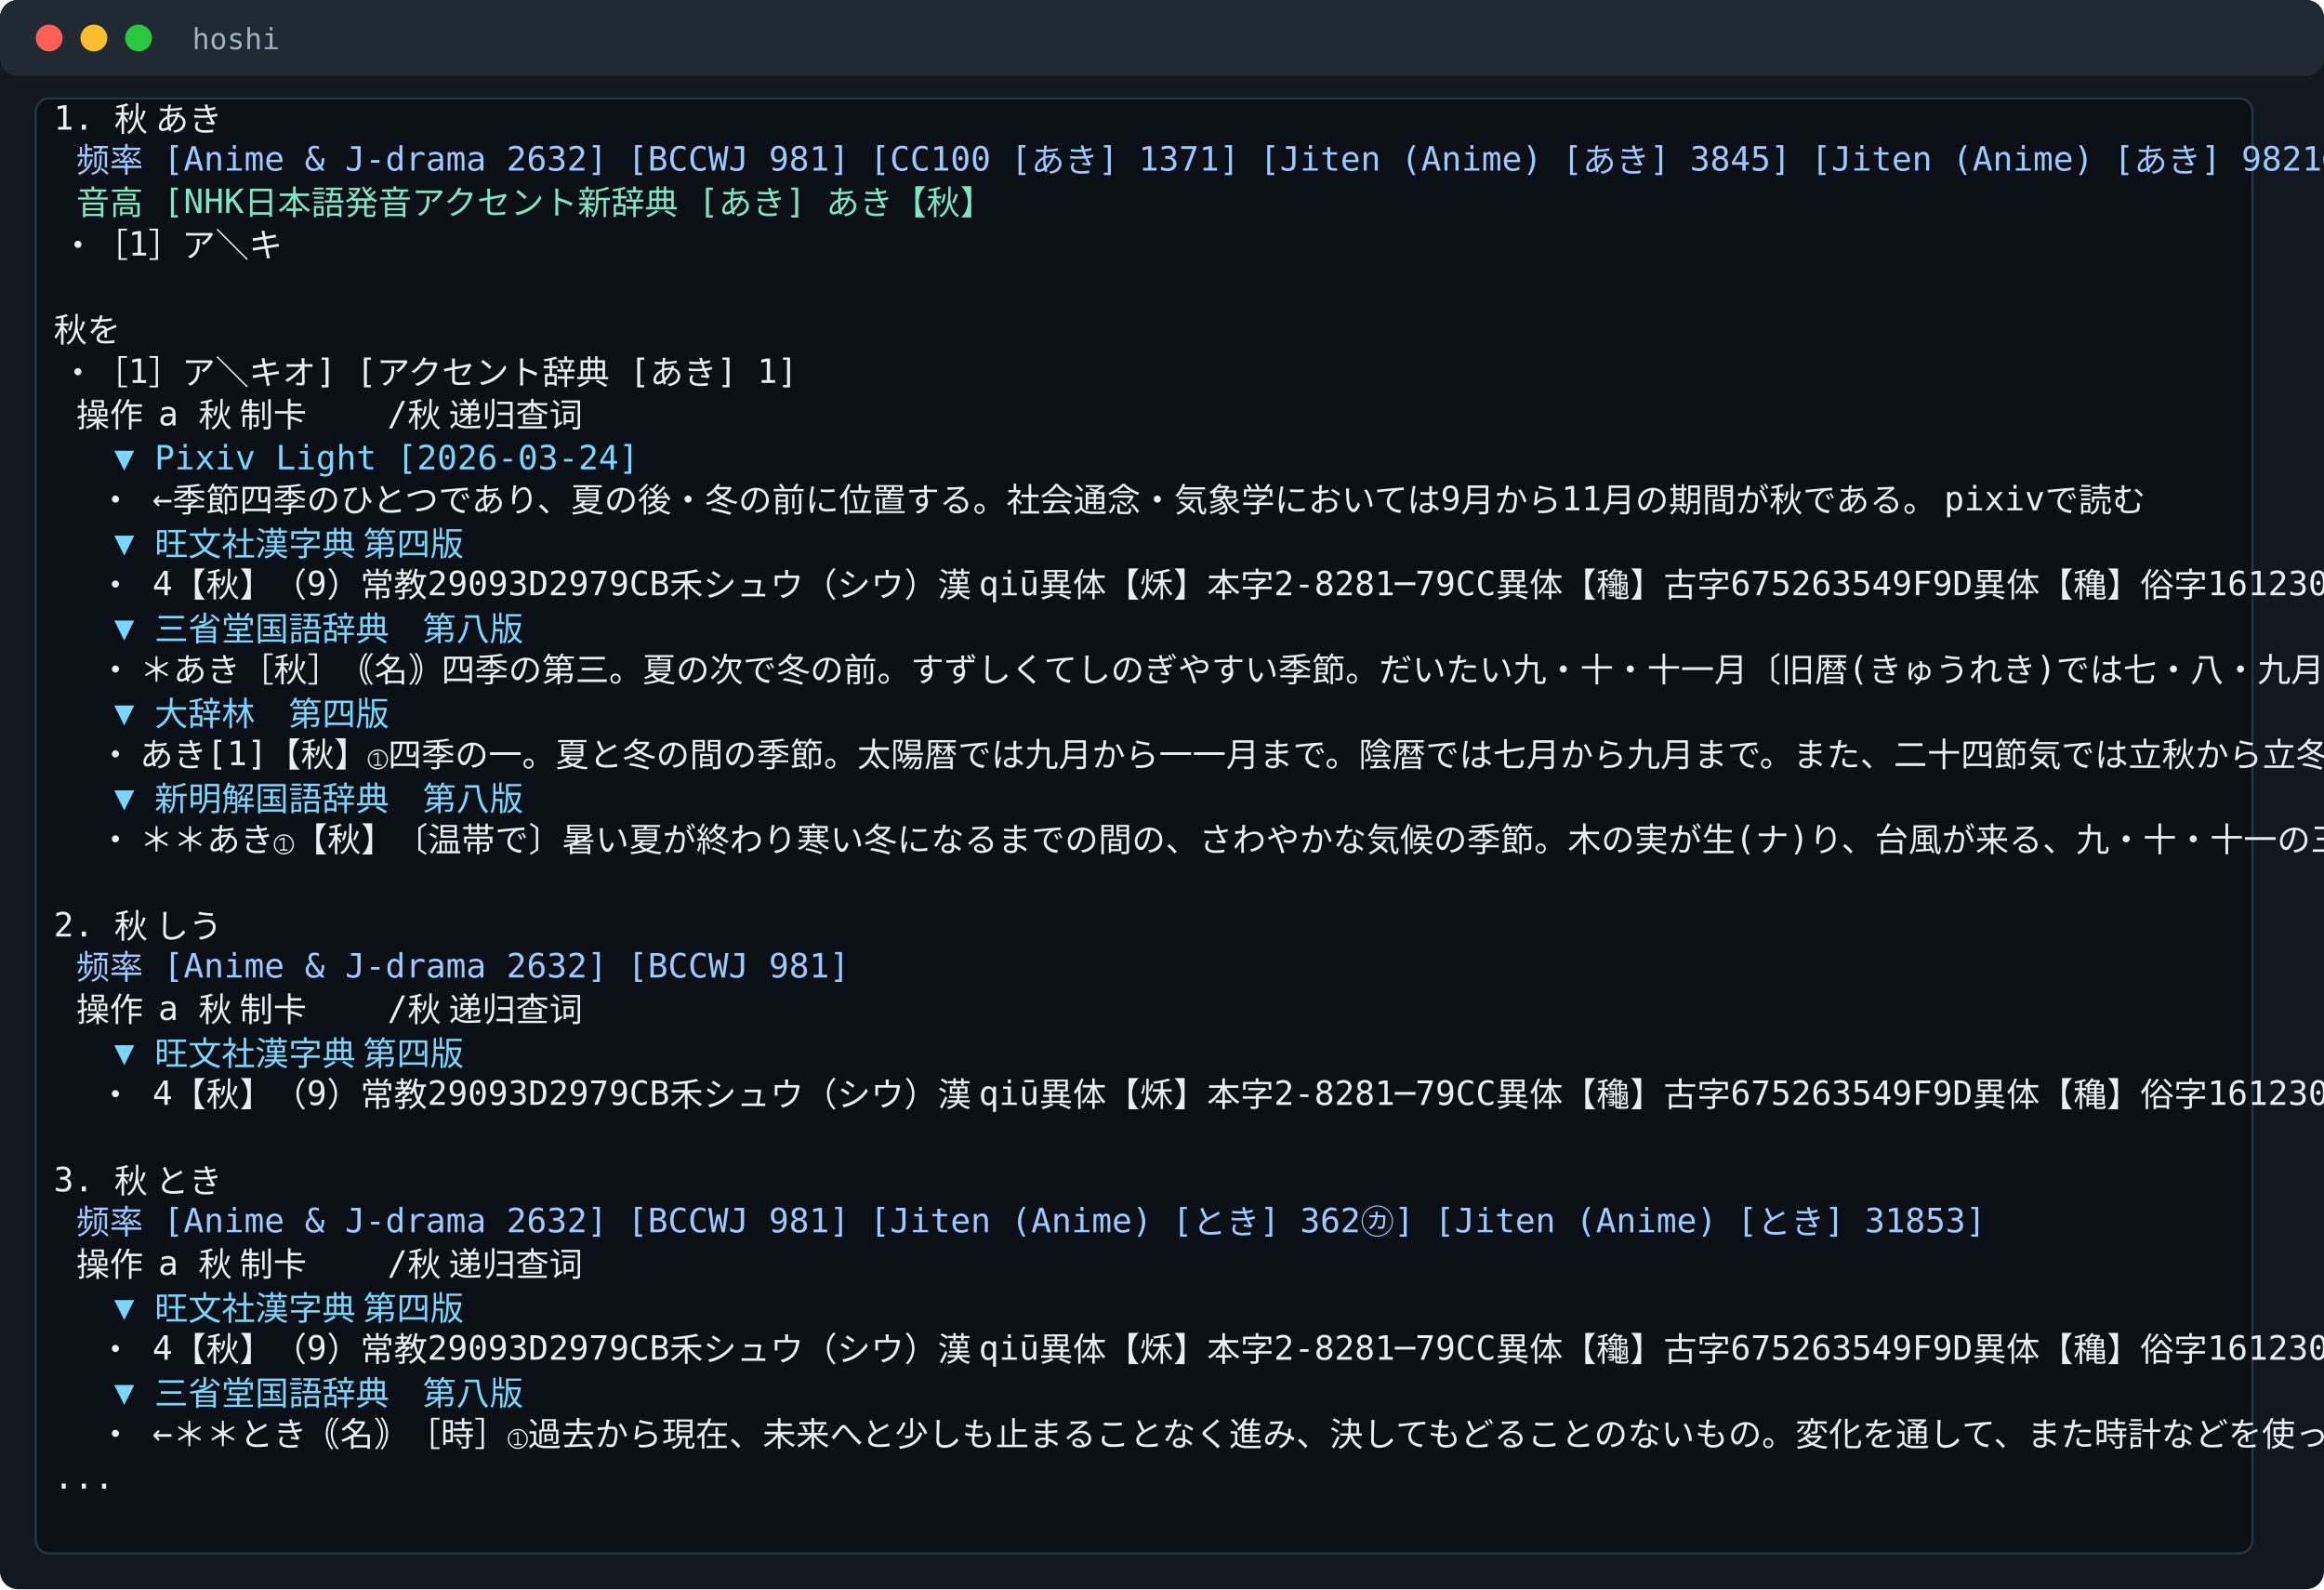
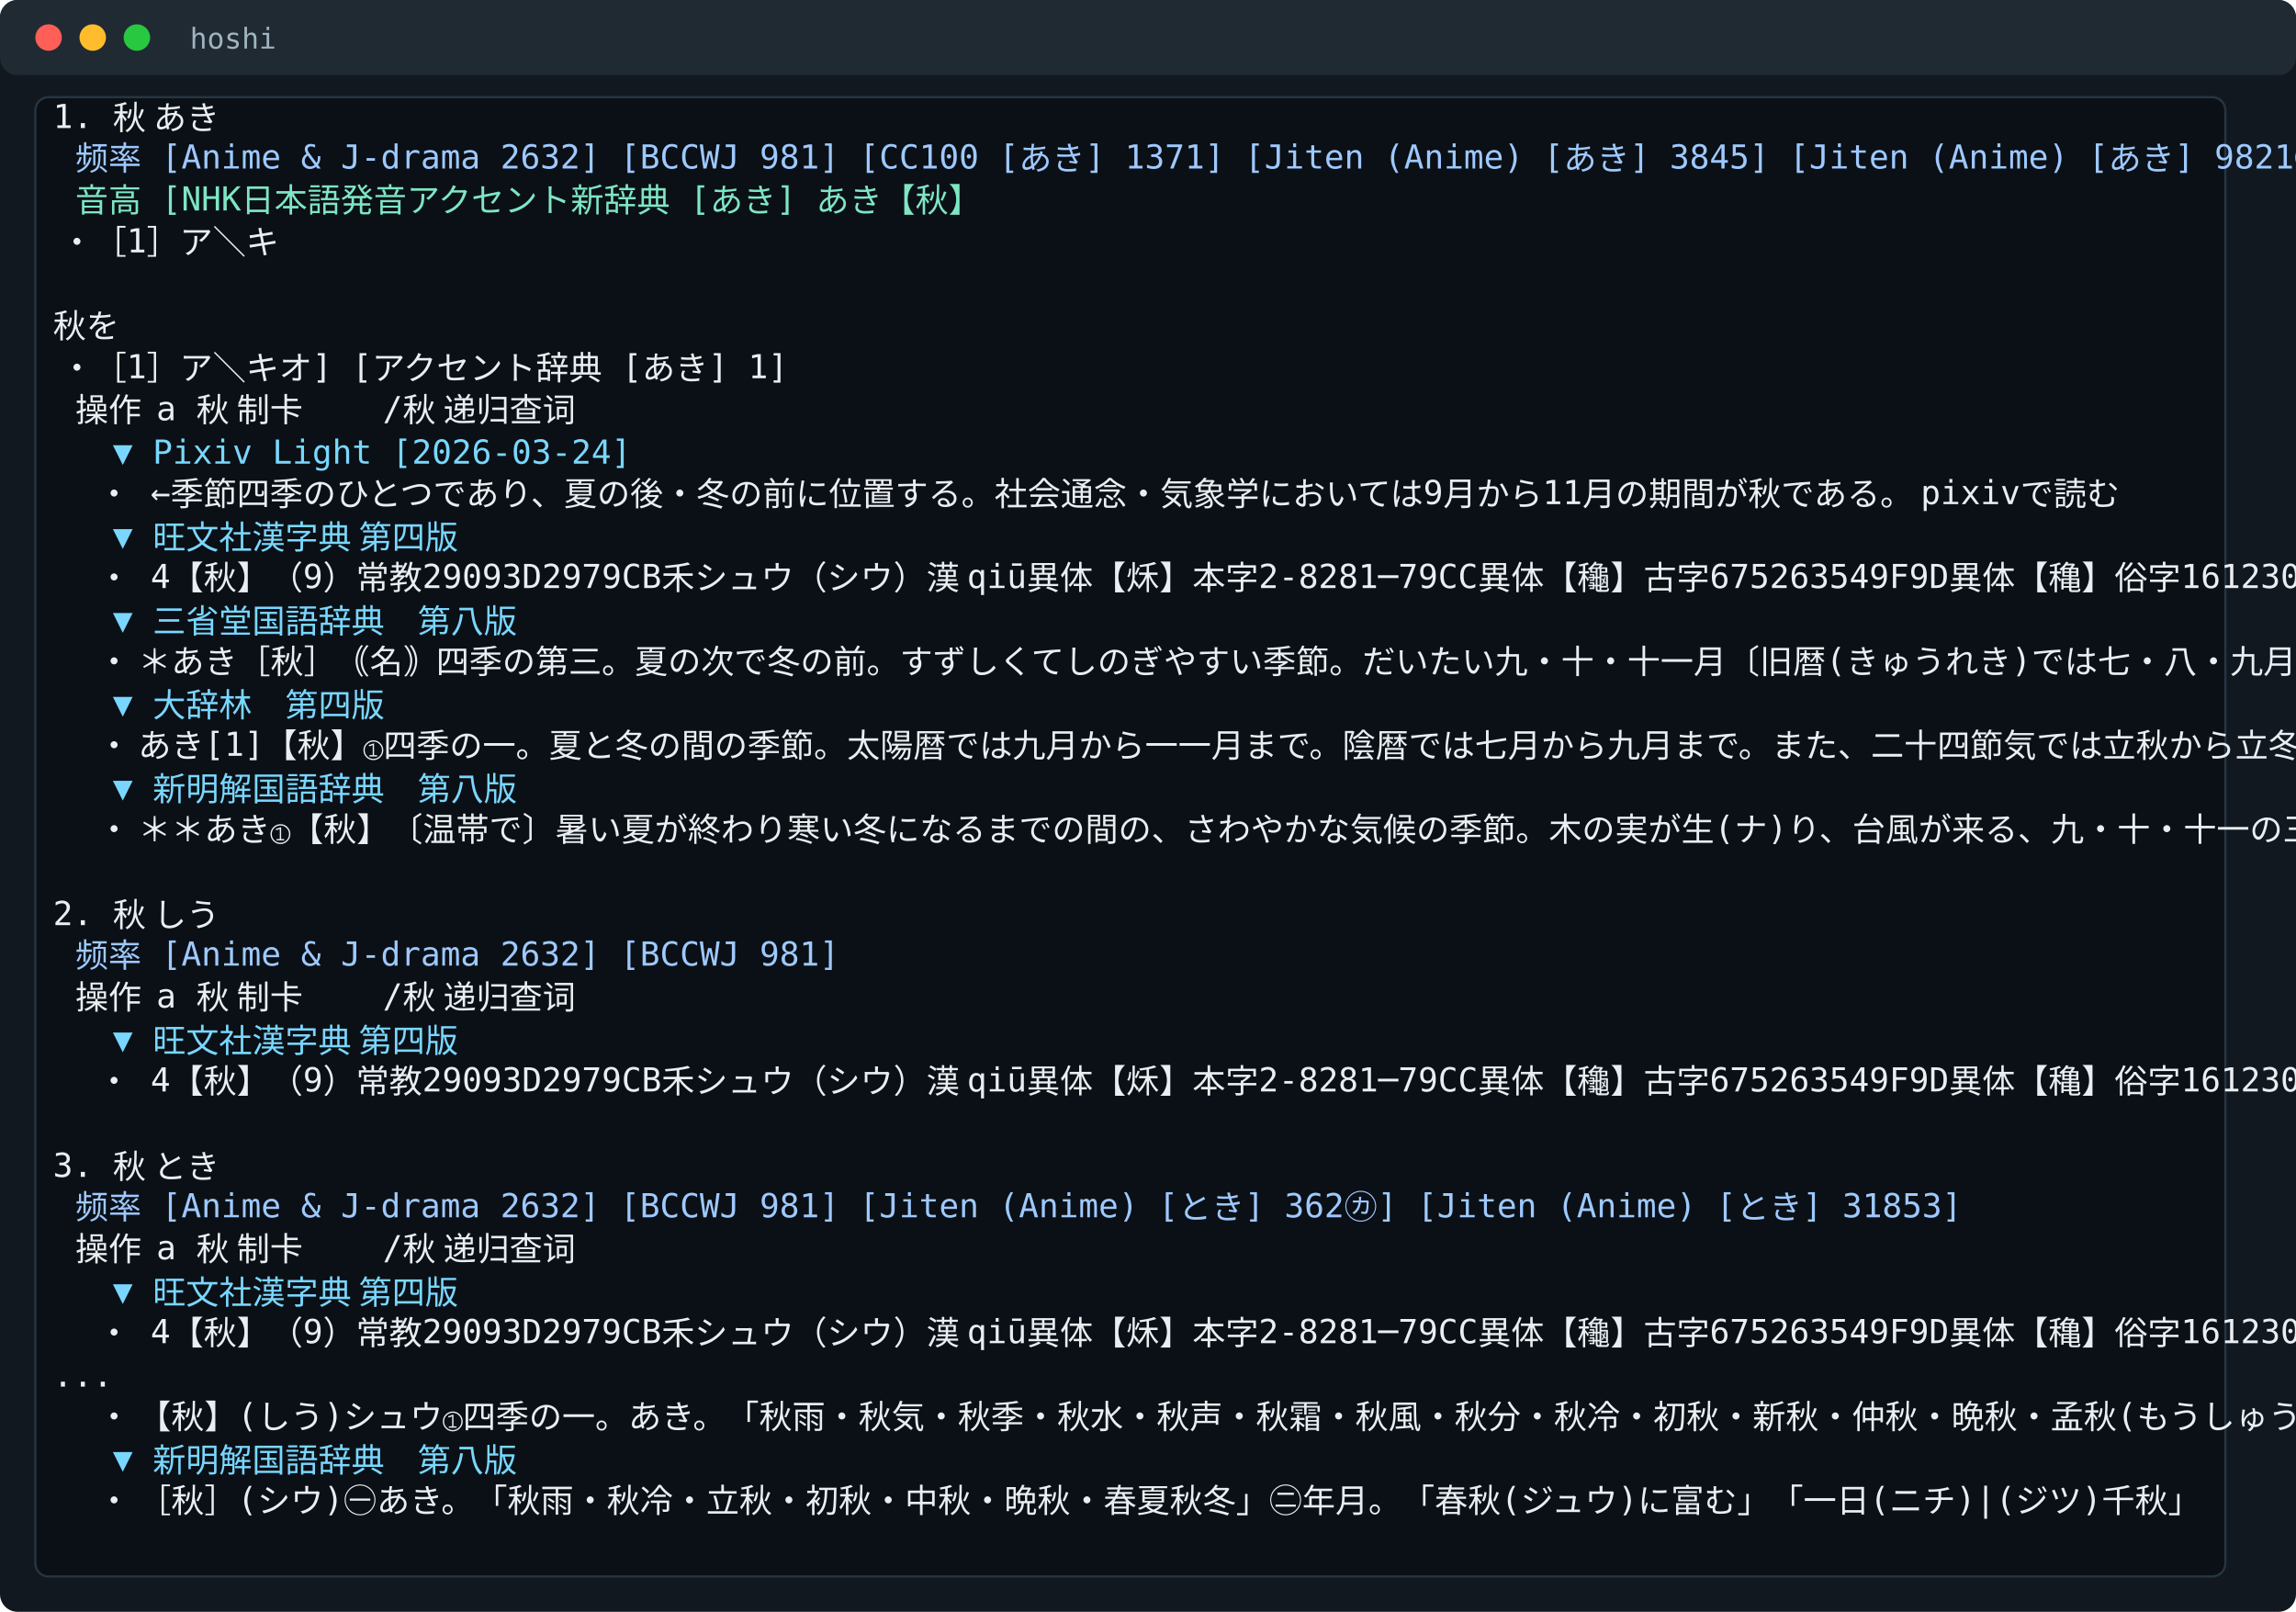
- <svg xmlns="http://www.w3.org/2000/svg" width="1040" height="711" viewBox="0 0 1040 711" role="img" aria-label="Hoshi Reader Terminal screenshot">
-   <rect width="1040" height="711" rx="8" fill="#111820" />
+ <svg xmlns="http://www.w3.org/2000/svg" width="1040" height="730" viewBox="0 0 1040 730" role="img" aria-label="Hoshi Reader Terminal screenshot">
+   <rect width="1040" height="730" rx="8" fill="#111820" />
  <rect x="0" y="0" width="1040" height="34" rx="8" fill="#202a33" />
  <circle cx="22" cy="17" r="6" fill="#ff5f57" />
  <circle cx="42" cy="17" r="6" fill="#ffbd2e" />
  <circle cx="62" cy="17" r="6" fill="#28c840" />
  <text x="86" y="22" fill="#9fb4c0" font-family="SFMono-Regular, Menlo, Consolas, monospace" font-size="13">hoshi</text>
-   <rect x="16" y="44" width="992" height="651" rx="6" fill="#0b1016" stroke="#263542" />
+   <rect x="16" y="44" width="992" height="670" rx="6" fill="#0b1016" stroke="#263542" />
  <text x="24" y="58" fill="#e8eef2" font-family="SFMono-Regular, Menlo, Consolas, monospace" font-size="15" xml:space="preserve">1. 秋 あき</text>
  <text x="24" y="77" fill="#9ec9ff" font-family="SFMono-Regular, Menlo, Consolas, monospace" font-size="15" xml:space="preserve">   频率 [Anime &amp; J-drama 2632] [BCCWJ 981] [CC100 [あき] 1371] [Jiten (Anime) [あき] 3845] [Jiten (Anime) [あき] 9821㋕</text>
  <text x="24" y="96" fill="#7ee6c4" font-family="SFMono-Regular, Menlo, Consolas, monospace" font-size="15" xml:space="preserve">   音高 [NHK日本語発音アクセント新辞典 [あき] あき【秋】</text>
  <text x="24" y="115" fill="#e8eef2" font-family="SFMono-Regular, Menlo, Consolas, monospace" font-size="15" xml:space="preserve"> ・［1］ア＼キ</text>
  <text x="24" y="134" fill="#e8eef2" font-family="SFMono-Regular, Menlo, Consolas, monospace" font-size="15" xml:space="preserve" />
  <text x="24" y="153" fill="#e8eef2" font-family="SFMono-Regular, Menlo, Consolas, monospace" font-size="15" xml:space="preserve">秋を</text>
  <text x="24" y="172" fill="#e8eef2" font-family="SFMono-Regular, Menlo, Consolas, monospace" font-size="15" xml:space="preserve"> ・［1］ア＼キオ] [アクセント辞典 [あき] 1]</text>
  <text x="24" y="191" fill="#e8eef2" font-family="SFMono-Regular, Menlo, Consolas, monospace" font-size="15" xml:space="preserve">   操作  a 秋 制卡    /秋 递归查词</text>
  <text x="24" y="210" fill="#79d7ff" font-family="SFMono-Regular, Menlo, Consolas, monospace" font-size="15" xml:space="preserve">   ▼ Pixiv Light [2026-03-24]</text>
  <text x="24" y="229" fill="#e8eef2" font-family="SFMono-Regular, Menlo, Consolas, monospace" font-size="15" xml:space="preserve">      ・ ←季節四季のひとつであり、夏の後・冬の前に位置する。社会通念・気象学においては9月から11月の期間が秋である。 pixivで読む</text>
  <text x="24" y="248" fill="#79d7ff" font-family="SFMono-Regular, Menlo, Consolas, monospace" font-size="15" xml:space="preserve">   ▼ 旺文社漢字典 第四版</text>
  <text x="24" y="267" fill="#e8eef2" font-family="SFMono-Regular, Menlo, Consolas, monospace" font-size="15" xml:space="preserve">      ・ 4【秋】（9）常教29093D2979CB禾シュウ（シウ）漢 qiū異体【秌】本字2-8281─79CC異体【龝】古字675263549F9D異体【穐】俗字1612302C7A50常用音訓シュウ あき筆順</text>
  <text x="24" y="286" fill="#79d7ff" font-family="SFMono-Regular, Menlo, Consolas, monospace" font-size="15" xml:space="preserve">   ▼ 三省堂国語辞典　第八版</text>
  <text x="24" y="305" fill="#e8eef2" font-family="SFMono-Regular, Menlo, Consolas, monospace" font-size="15" xml:space="preserve">      ・ ＊あき［秋］｟名｠四季の第三。夏の次で冬の前。すずしくてしのぎやすい季節。だいたい九・十・十一月〔旧暦(きゅうれき)では七・八・九月〕の三か月。〔こよみの上では、立秋から立冬の前日まで〕「読書の━」（↔春</text>
  <text x="24" y="324" fill="#79d7ff" font-family="SFMono-Regular, Menlo, Consolas, monospace" font-size="15" xml:space="preserve">   ▼ 大辞林　第四版</text>
  <text x="24" y="343" fill="#e8eef2" font-family="SFMono-Regular, Menlo, Consolas, monospace" font-size="15" xml:space="preserve">      ・ あき[1]【秋】①四季の一。夏と冬の間の季節。太陽暦では九月から一一月まで。陰暦では七月から九月まで。また、二十四節気では立秋から立冬まで。天文学上では秋分から冬至まで。昼が短く、夜が長くなる。五穀や果実</text>
  <text x="24" y="362" fill="#79d7ff" font-family="SFMono-Regular, Menlo, Consolas, monospace" font-size="15" xml:space="preserve">   ▼ 新明解国語辞典　第八版</text>
  <text x="24" y="381" fill="#e8eef2" font-family="SFMono-Regular, Menlo, Consolas, monospace" font-size="15" xml:space="preserve">      ・ ＊＊あき①【秋】〔温帯で〕暑い夏が終わり寒い冬になるまでの間の、さわやかな気候の季節。木の実が生(ナ)り、台風が来る、九・十・十一の三か月。「忍びよる━の気配」「━が深まる」「━たけなわ」</text>
  <text x="24" y="400" fill="#e8eef2" font-family="SFMono-Regular, Menlo, Consolas, monospace" font-size="15" xml:space="preserve" />
  <text x="24" y="419" fill="#e8eef2" font-family="SFMono-Regular, Menlo, Consolas, monospace" font-size="15" xml:space="preserve">2. 秋 しう</text>
  <text x="24" y="438" fill="#9ec9ff" font-family="SFMono-Regular, Menlo, Consolas, monospace" font-size="15" xml:space="preserve">   频率 [Anime &amp; J-drama 2632] [BCCWJ 981]</text>
  <text x="24" y="457" fill="#e8eef2" font-family="SFMono-Regular, Menlo, Consolas, monospace" font-size="15" xml:space="preserve">   操作  a 秋 制卡    /秋 递归查词</text>
  <text x="24" y="476" fill="#79d7ff" font-family="SFMono-Regular, Menlo, Consolas, monospace" font-size="15" xml:space="preserve">   ▼ 旺文社漢字典 第四版</text>
  <text x="24" y="495" fill="#e8eef2" font-family="SFMono-Regular, Menlo, Consolas, monospace" font-size="15" xml:space="preserve">      ・ 4【秋】（9）常教29093D2979CB禾シュウ（シウ）漢 qiū異体【秌】本字2-8281─79CC異体【龝】古字675263549F9D異体【穐】俗字1612302C7A50常用音訓シュウ あき筆順</text>
  <text x="24" y="514" fill="#e8eef2" font-family="SFMono-Regular, Menlo, Consolas, monospace" font-size="15" xml:space="preserve" />
  <text x="24" y="533" fill="#e8eef2" font-family="SFMono-Regular, Menlo, Consolas, monospace" font-size="15" xml:space="preserve">3. 秋 とき</text>
  <text x="24" y="552" fill="#9ec9ff" font-family="SFMono-Regular, Menlo, Consolas, monospace" font-size="15" xml:space="preserve">   频率 [Anime &amp; J-drama 2632] [BCCWJ 981] [Jiten (Anime) [とき] 362㋕] [Jiten (Anime) [とき] 31853]</text>
  <text x="24" y="571" fill="#e8eef2" font-family="SFMono-Regular, Menlo, Consolas, monospace" font-size="15" xml:space="preserve">   操作  a 秋 制卡    /秋 递归查词</text>
  <text x="24" y="590" fill="#79d7ff" font-family="SFMono-Regular, Menlo, Consolas, monospace" font-size="15" xml:space="preserve">   ▼ 旺文社漢字典 第四版</text>
  <text x="24" y="609" fill="#e8eef2" font-family="SFMono-Regular, Menlo, Consolas, monospace" font-size="15" xml:space="preserve">      ・ 4【秋】（9）常教29093D2979CB禾シュウ（シウ）漢 qiū異体【秌】本字2-8281─79CC異体【龝】古字675263549F9D異体【穐】俗字1612302C7A50常用音訓シュウ あき筆順</text>
-   <text x="24" y="628" fill="#79d7ff" font-family="SFMono-Regular, Menlo, Consolas, monospace" font-size="15" xml:space="preserve">   ▼ 三省堂国語辞典　第八版</text>
-   <text x="24" y="647" fill="#e8eef2" font-family="SFMono-Regular, Menlo, Consolas, monospace" font-size="15" xml:space="preserve">      ・ ←＊＊とき｟名｠［時］①過去から現在、未来へと少しも止まることなく進み、決してもどることのないもの。変化を通して、また時計などを使って知ることができる。「もしも━を止められたら・━が経(た)つ」「：時間」</text>
-   <text x="24" y="666" fill="#e8eef2" font-family="SFMono-Regular, Menlo, Consolas, monospace" font-size="15" xml:space="preserve">...</text>
+   <text x="24" y="628" fill="#e8eef2" font-family="SFMono-Regular, Menlo, Consolas, monospace" font-size="15" xml:space="preserve">...</text>
+   <text x="24" y="647" fill="#e8eef2" font-family="SFMono-Regular, Menlo, Consolas, monospace" font-size="15" xml:space="preserve">      ・ 【秋】(しう)シュウ①四季の一。あき。「秋雨・秋気・秋季・秋水・秋声・秋霜・秋風・秋分・秋冷・初秋・新秋・仲秋・晩秋・孟秋(もうしゅう)・立秋・涼秋」②としつき。「春秋・一日千秋」</text>
+   <text x="24" y="666" fill="#79d7ff" font-family="SFMono-Regular, Menlo, Consolas, monospace" font-size="15" xml:space="preserve">   ▼ 新明解国語辞典　第八版</text>
+   <text x="24" y="685" fill="#e8eef2" font-family="SFMono-Regular, Menlo, Consolas, monospace" font-size="15" xml:space="preserve">      ・ ［秋］(シウ)㊀あき。「秋雨・秋冷・立秋・初秋・中秋・晩秋・春夏秋冬」㊁年月。「春秋(ジュウ)に富む」「一日(ニチ)|(ジツ)千秋」</text>
</svg>
